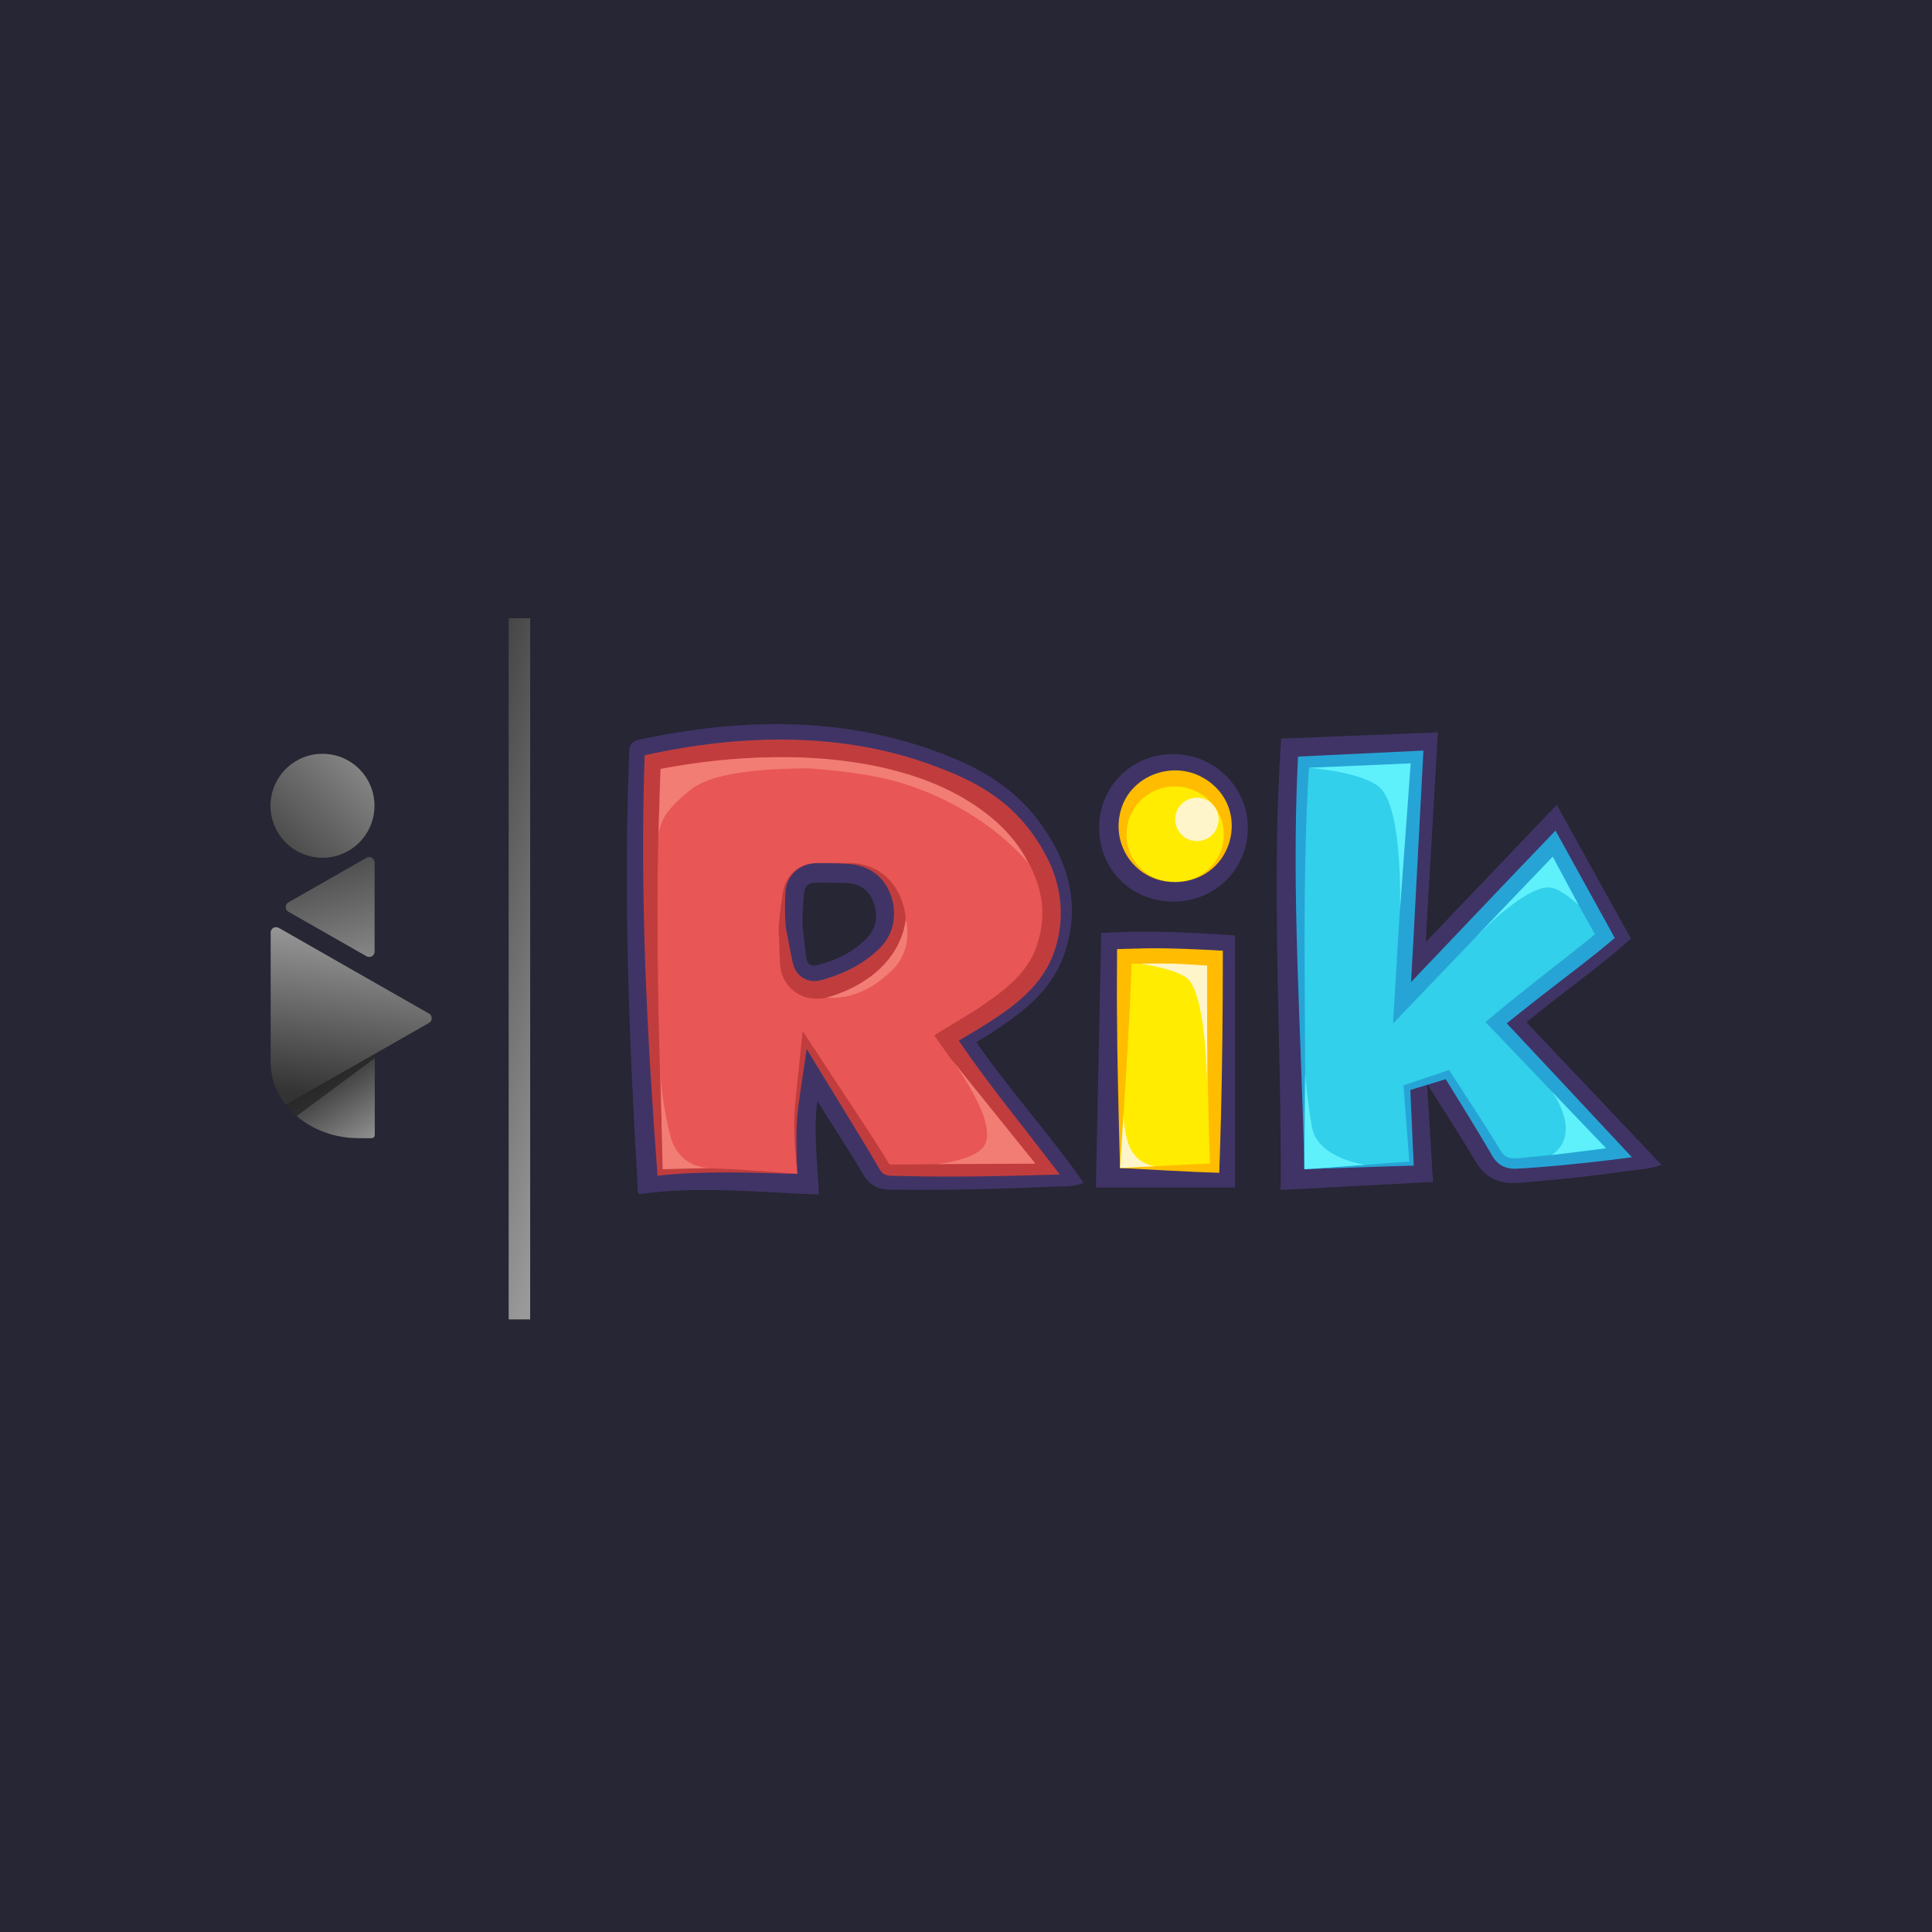
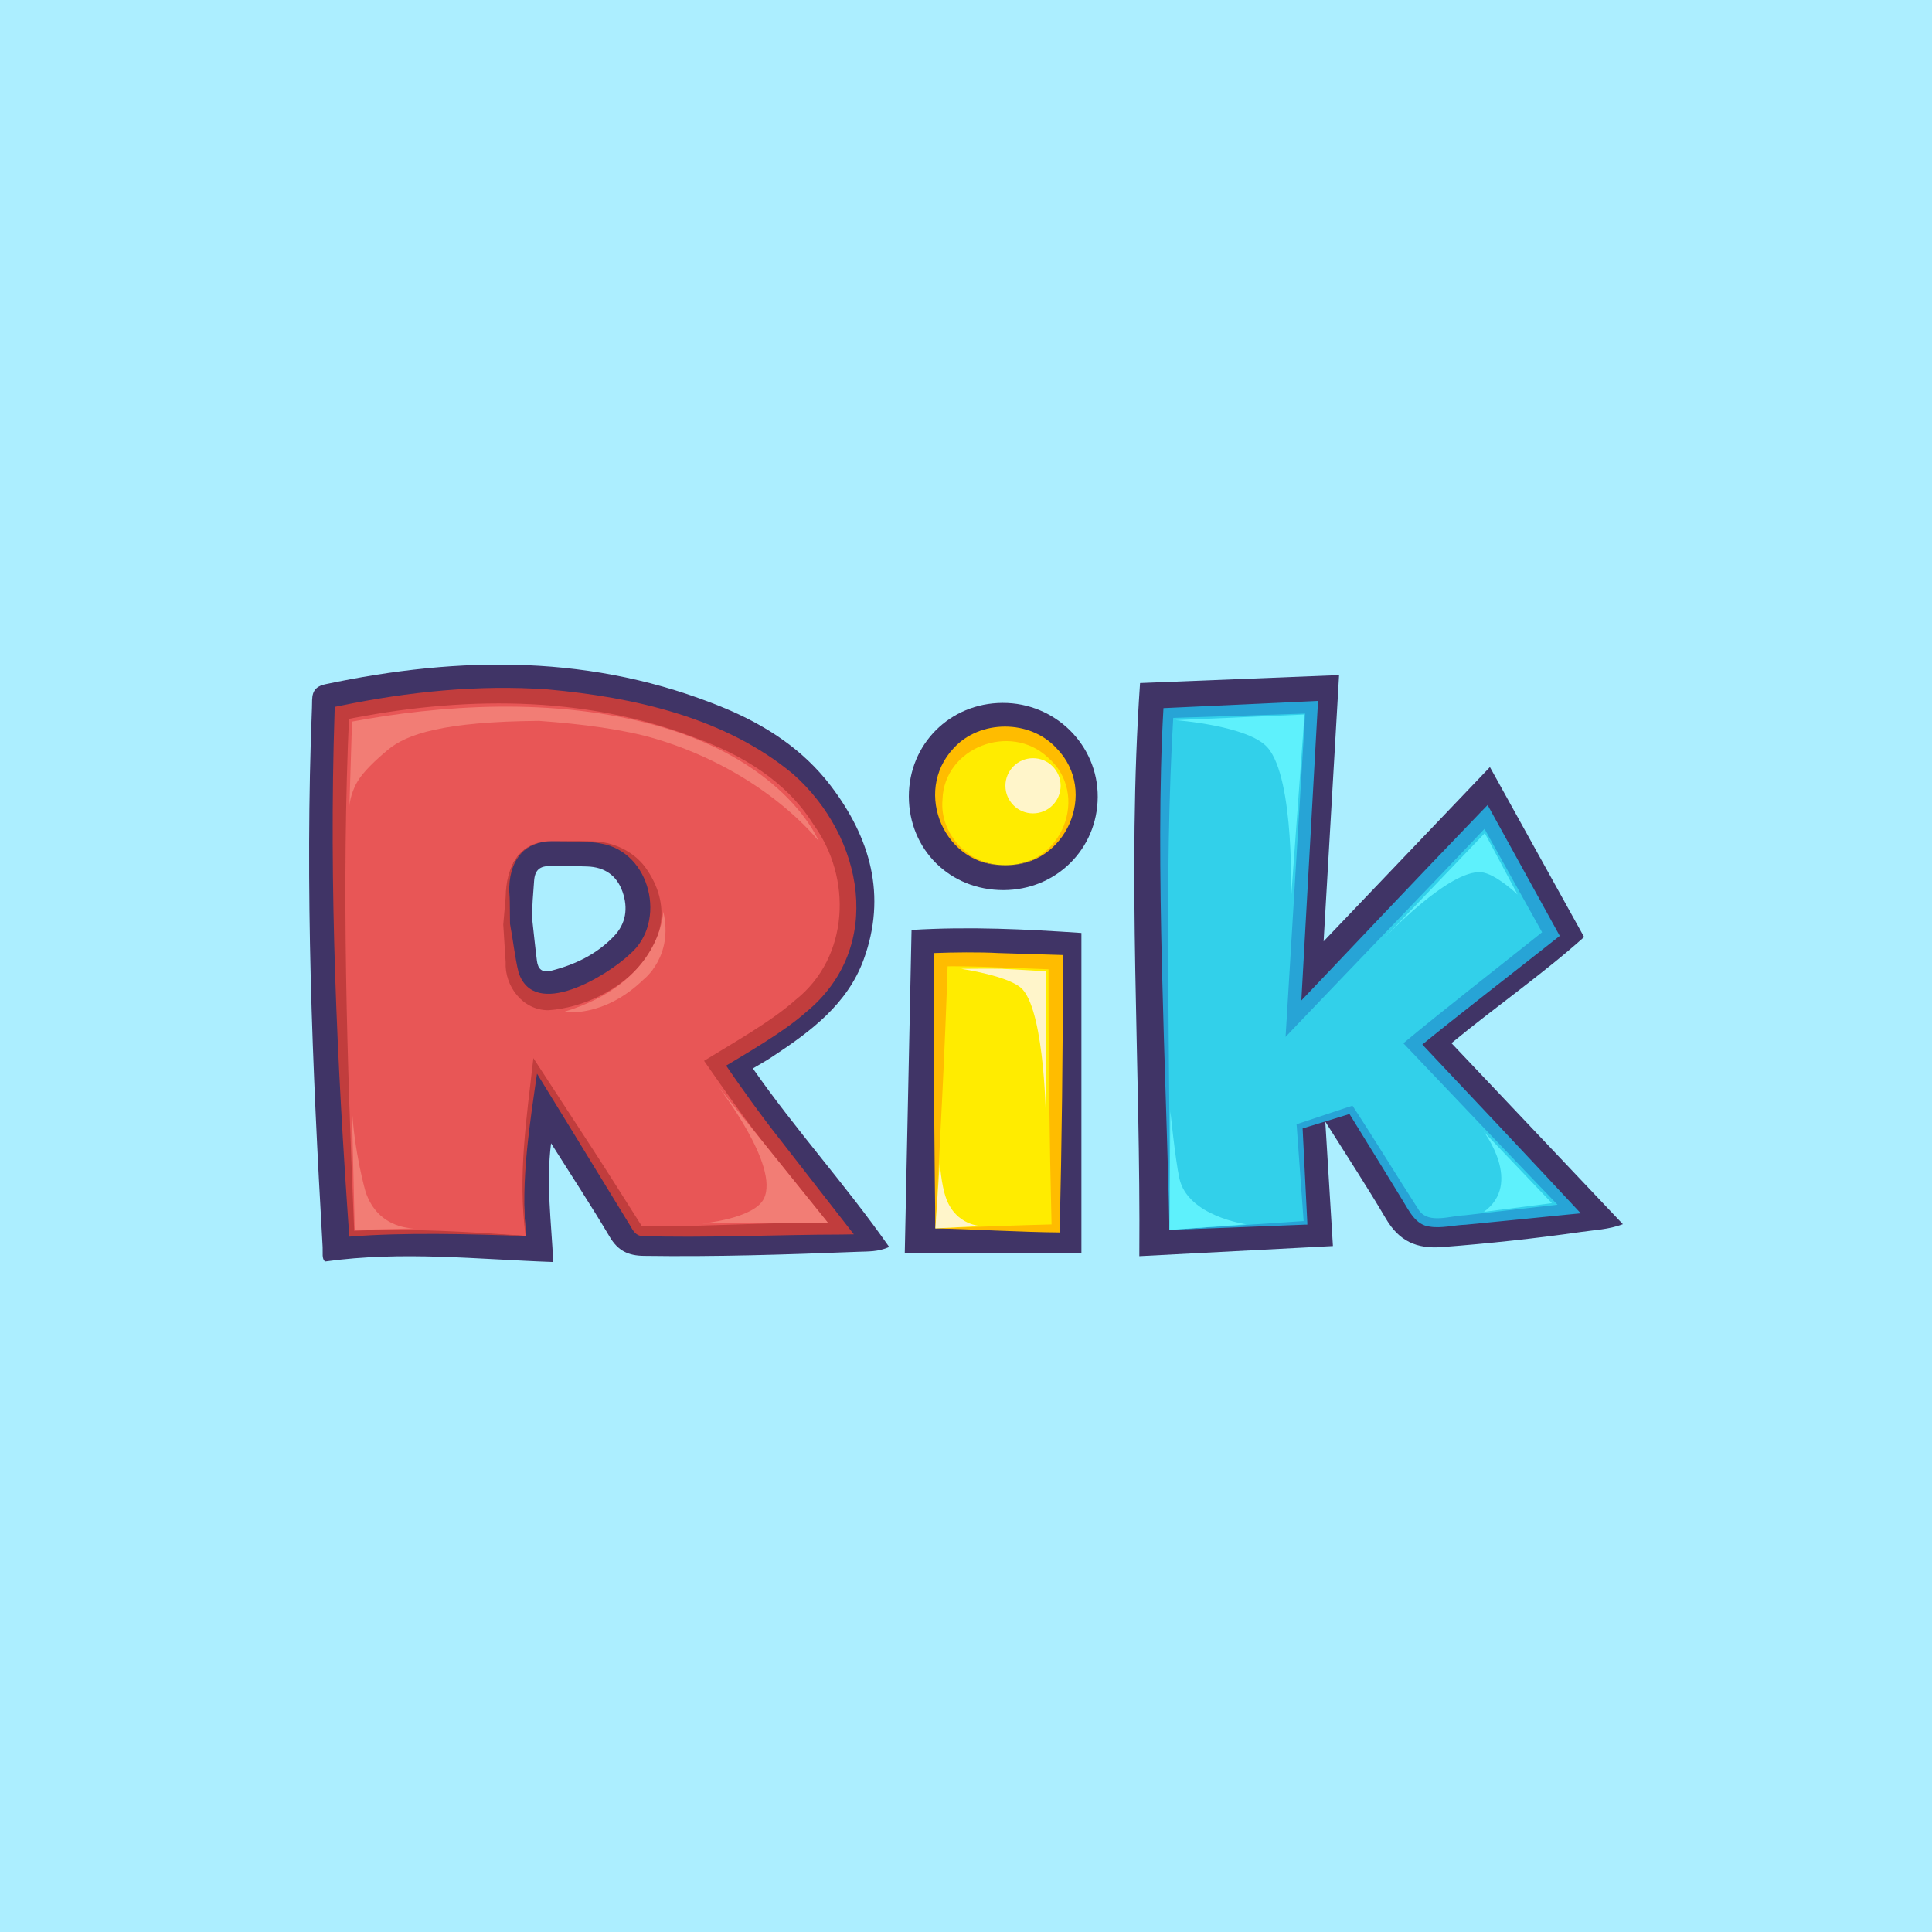
<svg xmlns="http://www.w3.org/2000/svg" width="250" height="250" viewBox="0 0 250 250" fill="none">
-   <rect width="250" height="250" fill="#262634" />
-   <path d="M105.759 142.487C105.25 146.569 105.79 150.476 105.983 154.57C98.302 154.306 90.628 153.422 82.734 154.518C82.376 154.261 82.514 153.612 82.482 153.049C81.431 134.73 80.666 116.405 81.395 98.05C81.435 97.047 81.227 96.023 82.741 95.701C96.511 92.783 110.116 92.62 123.368 98.103C127.615 99.86 131.443 102.344 134.264 106.047C138.306 111.358 139.991 117.246 137.617 123.749C135.957 128.299 132.223 131.071 128.35 133.628C127.761 134.016 127.142 134.363 126.326 134.855C130.693 141.129 135.807 146.741 140.22 153.049C139.077 153.559 138.032 153.498 137.041 153.538C129.764 153.827 122.486 154.06 115.199 153.95C113.622 153.928 112.573 153.426 111.742 152.025C109.83 148.797 107.764 145.66 105.761 142.487H105.759ZM103.843 119.65C104.002 121.059 104.144 122.469 104.328 123.874C104.438 124.719 104.86 125.112 105.793 124.878C108.224 124.262 110.415 123.2 112.162 121.388C113.404 120.101 113.648 118.526 113.06 116.837C112.467 115.139 111.214 114.327 109.464 114.258C108.211 114.209 106.956 114.241 105.701 114.217C104.656 114.196 104.108 114.592 104.035 115.726C103.949 117.034 103.798 118.335 103.841 119.652L103.843 119.65Z" fill="#403466" />
-   <path d="M141.807 153.668C142.041 142.474 142.267 131.709 142.496 120.724C148.42 120.364 154.166 120.652 159.806 121.038V153.668H141.805H141.807Z" fill="#403466" />
-   <path d="M184.666 140.255C184.935 144.674 185.183 148.744 185.438 152.945C178.848 153.292 172.418 153.63 165.711 153.983C165.864 134.488 164.427 115.101 165.783 95.574C172.483 95.307 179.136 95.042 186.067 94.765C185.546 103.711 185.029 112.621 184.49 121.903C190.238 115.881 195.768 110.088 201.444 104.141C204.659 109.94 207.798 115.604 211.046 121.464C206.8 125.27 202.072 128.532 197.527 132.278C203.328 138.403 209.108 144.507 215 150.728C213.525 151.281 212.118 151.319 210.751 151.514C206.037 152.186 201.308 152.697 196.557 153.059C193.947 153.258 192.186 152.43 190.862 150.183C188.954 146.94 186.887 143.791 184.668 140.253L184.666 140.255Z" fill="#403466" />
-   <path d="M142.224 107.117C142.22 101.788 146.41 97.6 151.764 97.581C157.141 97.562 161.505 101.878 161.472 107.183C161.438 112.49 157.224 116.653 151.872 116.667C146.41 116.68 142.227 112.541 142.224 107.119V107.117Z" fill="#403466" />
-   <path d="M103.176 151.904C102.407 151.866 101.64 151.824 100.885 151.785C97.829 151.622 94.669 151.451 91.496 151.451C89.342 151.451 87.344 151.531 85.455 151.692C84.497 134.734 83.741 116.627 84.451 98.601C90.281 97.418 95.599 96.842 100.694 96.842C108.553 96.842 115.688 98.213 122.508 101.034C126.792 102.806 129.973 105.11 132.23 108.075C136.06 113.107 137.023 118.017 135.174 123.083C133.799 126.847 130.528 129.244 127.008 131.565C126.675 131.784 126.3 132.006 125.866 132.263C125.622 132.407 125.363 132.561 125.081 132.733L122.487 134.3L124.217 136.786C126.472 140.024 128.933 143.108 131.315 146.09C132.62 147.722 133.949 149.388 135.246 151.082C130.084 151.279 124.632 151.446 119.181 151.446C117.917 151.446 116.665 151.436 115.465 151.419C114.719 151.408 114.658 151.308 114.408 150.885C113.024 148.549 111.55 146.241 110.122 144.009C109.541 143.1 108.96 142.192 108.384 141.279L104.147 134.565L103.164 142.441C102.753 145.732 102.966 148.867 103.176 151.902V151.904ZM105.845 111.68C103.325 111.68 101.589 113.314 101.424 115.845C101.404 116.163 101.379 116.479 101.354 116.797C101.273 117.835 101.19 118.908 101.228 120.052L101.231 120.164L101.245 120.275C101.292 120.688 101.335 121.101 101.381 121.513C101.489 122.504 101.6 123.528 101.735 124.546C102.076 127.161 103.994 128.089 105.533 128.089C105.911 128.089 106.309 128.038 106.714 127.933C109.916 127.123 112.439 125.726 114.431 123.664C116.391 121.635 116.936 118.986 115.967 116.207C115.014 113.473 112.767 111.839 109.8 111.723C109.018 111.693 108.25 111.691 107.507 111.691C106.981 111.691 106.483 111.691 105.985 111.68C105.938 111.68 105.893 111.68 105.847 111.68H105.845Z" fill="#E85656" />
-   <path d="M103.175 151.904C97.219 151.749 91.001 151.467 85.083 152.135C84.409 143.159 83.839 134.175 83.51 125.177C83.188 116.036 83.091 106.879 83.419 97.732C95.822 94.976 109.131 94.62 121.161 99.209C124.595 100.466 127.912 102.102 130.661 104.576C132.732 106.449 134.381 108.749 135.625 111.244C137.556 115.12 137.822 119.631 136.216 123.674C134.488 128.138 130.303 130.875 126.443 133.244C125.741 133.655 123.789 134.821 123.06 135.255L123.397 133.666C126.186 137.869 129.633 142.337 132.768 146.317C133.505 147.279 136.43 151.058 137.14 151.983L135.279 152.036C129.389 152.199 123.488 152.332 117.594 152.192C117.17 152.19 116.106 152.156 115.697 152.152C114.845 152.152 114.201 152.093 113.77 151.203L113.613 150.933C110.472 145.607 106.979 140.075 103.807 134.781L104.54 134.618C104.209 137.091 103.609 140.787 103.294 143.231C102.944 146.105 103.05 149.017 103.173 151.906L103.175 151.904ZM103.175 151.904C102.891 149.009 102.641 146.099 102.865 143.187C103.09 140.736 103.501 137.004 103.751 134.518L103.864 133.416C105.918 136.534 107.959 139.675 110.019 142.784C111.687 145.317 113.673 148.269 115.093 150.681C118.351 150.717 121.829 150.628 125.144 150.535C128.497 150.437 131.85 150.295 135.205 150.132L134.484 151.663C131.286 147.636 127.689 143.363 124.643 139.251C123.461 137.651 122.045 135.603 120.89 133.973C122.541 132.954 124.713 131.646 126.356 130.626C129.571 128.458 133.015 126.059 134.192 122.254C134.709 120.733 134.936 119.118 134.862 117.515C134.707 114.868 133.673 112.359 132.204 110.165C131.303 108.785 130.247 107.503 129.014 106.405C126.532 104.169 123.44 102.63 120.309 101.481C108.97 97.143 96.439 97.284 84.659 99.646L85.509 98.647C85.318 103.054 85.176 107.467 85.119 111.884C84.952 125.148 85.342 138.416 85.852 151.671L85.416 151.292C91.249 150.897 97.344 151.44 103.171 151.904H103.175Z" fill="#C13D3D" />
-   <path d="M105.844 111.68C103.627 111.668 101.855 113.105 101.639 115.347C101.561 116.901 101.529 118.611 101.705 120.146C101.842 120.777 102.02 121.83 102.181 122.593C102.26 122.992 102.466 124.056 102.544 124.444C102.565 124.514 102.629 124.762 102.648 124.834C103.029 126.14 104.146 127.011 105.513 126.945C106.2 126.913 106.931 126.633 107.595 126.421C108.343 126.169 109.068 125.872 109.769 125.535C111.164 124.864 112.457 123.992 113.591 122.931C113.991 122.562 114.354 122.15 114.655 121.699C116.492 119.026 115.818 114.836 113.118 112.914C112.287 112.331 111.276 111.966 110.255 111.835C109.844 111.771 108.801 111.746 108.37 111.729C107.529 111.689 106.687 111.693 105.846 111.676L105.844 111.68ZM105.844 111.68C106.687 111.678 107.527 111.687 108.37 111.676C109.21 111.684 110.055 111.614 110.905 111.739C111.751 111.856 112.584 112.113 113.36 112.52C115.77 113.819 117.141 116.549 117.215 119.255C117.321 123.151 114.091 126.137 110.844 127.746C110.032 128.147 109.187 128.469 108.334 128.732C107.393 128.997 106.501 129.278 105.494 129.234C103.118 129.166 101.202 127.379 100.963 125.023C100.929 124.81 100.906 124.249 100.901 124.024C100.853 122.78 100.797 121.413 100.757 120.182C100.829 118.566 101.092 116.892 101.329 115.3C101.768 113.068 103.583 111.648 105.846 111.682L105.844 111.68Z" fill="#C13D3D" />
-   <path d="M144.93 151.135L145.503 123.749C146.437 123.721 147.393 123.708 148.383 123.708C151.416 123.708 154.375 123.838 157.19 124.007V151.135H144.93Z" fill="#FFEC00" />
-   <path d="M144.929 151.135C144.761 144.585 144.558 137.256 144.535 130.737C144.509 128.34 144.543 125.228 144.549 122.814C145.143 122.803 147.779 122.725 148.428 122.71C151.698 122.678 154.975 122.829 158.235 123.022L158.233 124.007C158.233 130.728 158.161 137.625 157.998 144.354C157.947 146.338 157.845 149.772 157.769 151.754C154.002 151.665 148.736 151.323 144.931 151.135H144.929ZM144.929 151.135C147.69 151.001 151.459 150.798 154.217 150.66C155.217 150.605 156.203 150.575 157.192 150.537L156.593 151.135C156.266 142.157 156.154 132.983 156.15 124.007L157.129 125.046C153.32 124.796 149.357 124.668 145.533 124.709L146.465 123.77C146.389 125.998 146.294 128.225 146.186 130.455C145.87 137.006 145.359 144.55 144.931 151.137L144.929 151.135Z" fill="#FFBC00" />
-   <path d="M168.785 151.296C168.785 145.17 168.65 139.015 168.52 133.036C168.274 121.752 168.02 110.108 168.677 98.616L183.272 98.035L181.428 129.764L201.053 109.203L207.669 121.137C205.734 122.767 203.71 124.321 201.597 125.945C199.741 127.371 197.824 128.844 195.942 130.397L193.594 132.331L209.53 149.157C205.279 149.74 200.923 150.204 196.563 150.535C196.387 150.548 196.216 150.556 196.057 150.556C194.815 150.556 194.202 150.191 193.532 149.051C192.182 146.756 190.769 144.535 189.276 142.184C188.63 141.167 187.969 140.128 187.295 139.052L182.055 140.734L182.655 150.567L168.787 151.296H168.785Z" fill="#32D0EA" />
-   <path d="M168.786 151.296C168.405 133.725 167.089 116.154 167.93 98.575L167.962 97.901C168.818 97.857 183.441 97.16 184.193 97.123C183.884 102.95 183.182 116.214 182.879 121.89L182.436 129.823L180.702 129.069C186.681 122.806 195.337 113.655 201.281 107.481L201.957 108.706L208.553 120.65L208.955 121.377C207.592 122.53 206.191 123.662 204.788 124.749C201.382 127.382 197.516 130.321 194.197 133.058L194.282 131.686C198.758 136.449 206.723 144.967 211.168 149.749C207.124 150.283 203.053 150.738 198.989 151.048C198.309 151.101 196.955 151.202 196.289 151.224C194.916 151.309 193.805 150.8 193.11 149.585C192.968 149.356 192.578 148.668 192.43 148.418C191.258 146.391 188.146 141.396 186.876 139.319L187.453 139.53L182.188 141.135L182.479 140.709L182.926 150.552L182.94 150.829C178.793 150.94 172.871 151.171 168.789 151.298L168.786 151.296ZM168.786 151.296C172.818 151.052 178.56 150.565 182.64 150.298L182.387 150.584L181.635 140.76L181.61 140.44C182.035 140.298 187.091 138.594 187.504 138.456C188.973 140.711 192.122 145.533 193.5 147.775C194.663 149.681 194.687 150.081 197.099 149.808C201.209 149.433 205.342 148.971 209.422 148.373L208.955 149.706L200.922 141.355L192.913 132.981L192.216 132.254C193.633 131.093 195.032 129.883 196.478 128.753C199.848 126.017 203.714 123.132 207.022 120.37L206.789 121.629L200.155 109.705L201.8 109.917C196.342 115.658 187.703 124.675 182.158 130.463L180.259 132.445C180.368 130.61 180.787 123.729 180.902 121.777C181.22 116.689 182.074 103.23 182.406 97.986L183.307 98.904L168.708 99.368L169.427 98.662C168.282 115.887 169.16 134.035 168.786 151.298V151.296Z" fill="#27A4D6" />
-   <path d="M152.071 114.133C148.207 114.133 145.289 111.248 145.287 107.422C145.285 103.681 148.233 100.741 151.997 100.727H152.021C153.879 100.727 155.615 101.447 156.914 102.753C158.176 104.024 158.866 105.699 158.854 107.471C158.831 111.197 155.859 114.124 152.088 114.132H152.069L152.071 114.133Z" fill="#FFEC00" />
-   <path d="M152.07 114.133C147.047 114.192 143.573 109.395 145.109 104.591C146.404 100.54 151.16 98.613 155.003 100.299C162.269 103.622 159.965 114.031 152.07 114.135V114.133ZM152.07 114.133C155.753 114.124 158.659 111.121 158.331 107.428C158.077 104.205 155.162 101.731 152.034 101.769C148.869 101.712 146.027 104.198 145.807 107.452C145.468 111.169 148.365 114.152 152.072 114.133H152.07Z" fill="#FFBC00" />
-   <path d="M154.88 108.84C156.432 108.84 157.689 107.582 157.689 106.03C157.689 104.479 156.432 103.221 154.88 103.221C153.328 103.221 152.07 104.479 152.07 106.03C152.07 107.582 153.328 108.84 154.88 108.84Z" fill="#FFF5CA" />
-   <path d="M151.849 124.694C152.939 124.726 156.203 124.944 156.203 124.944V140.391C156.203 140.391 156.124 129.452 153.852 126.82C152.651 125.431 147.555 124.694 147.555 124.694C147.555 124.694 150.775 124.664 151.849 124.694Z" fill="#FFF5CA" />
-   <path d="M169.388 99.349L182.544 98.779L181.154 117.753C181.154 117.753 181.595 105.29 178.756 102.123C176.762 99.9 169.388 99.349 169.388 99.349Z" fill="#5EF1FC" />
-   <path d="M190.808 121.428L200.927 110.856L204.276 117.123C204.276 117.123 201.995 114.951 200.548 114.84C197.264 114.582 190.808 121.43 190.808 121.43V121.428Z" fill="#5EF1FC" />
-   <path d="M122.844 136.75L133.984 150.577L121.182 150.635C121.182 150.635 126.432 150.154 127.448 148.108C129.105 144.772 122.846 136.75 122.846 136.75H122.844Z" fill="#F27D75" />
-   <path d="M116.774 99.978C106.034 96.914 94.178 97.865 85.481 99.501L85.212 108.13C85.212 108.13 85.267 106.949 86.011 105.644C86.573 104.658 87.864 103.425 89.144 102.357C91.049 100.769 94.786 99.495 104.534 99.419C108.883 99.728 113.228 100.29 116.432 101.254C127.645 104.626 133.043 111.68 133.043 111.68C133.043 111.68 129.879 103.715 116.772 99.978H116.774Z" fill="#F27D75" />
-   <path d="M117.196 118.861C117.196 118.861 117.018 126.097 107.05 129.077C107.05 129.077 111.056 129.757 115.161 125.798C115.161 125.798 118.271 123.452 117.196 118.859V118.861Z" fill="#F27D75" />
-   <path d="M85.456 138.649L85.749 151.296L91.906 151.135C91.906 151.135 88.131 151.323 86.85 147.37C86.85 147.37 85.678 143.339 85.458 138.649H85.456Z" fill="#F27D75" />
-   <path d="M145.379 144.382L144.931 151.137L149.598 150.893C149.598 150.893 147.074 150.88 146.04 148.108C145.502 146.667 145.381 144.382 145.381 144.382H145.379Z" fill="#FFF5CA" />
-   <path d="M168.877 139.092L168.786 151.296L176.62 150.721C176.62 150.721 170.649 149.906 169.805 146.031C169.39 144.126 168.877 139.092 168.877 139.092Z" fill="#5EF1FC" />
-   <path d="M200.829 141.29C200.829 141.29 204.835 146.567 200.829 149.45L207.768 148.57L200.829 141.29Z" fill="#5EF1FC" />
-   <path d="M68.604 80H65.819V170.73H68.604V80Z" fill="url(#paint0_linear_49_8)" />
-   <path d="M46.442 147.282H48.078C48.307 147.282 48.494 147.097 48.496 146.866V136.896L38.369 144.407C40.437 146.182 43.288 147.281 46.442 147.281V147.282Z" fill="url(#paint1_linear_49_8)" />
-   <path d="M38.37 144.409L48.497 136.898V136.375L36.967 142.953C37.38 143.477 37.851 143.964 38.37 144.41V144.409Z" fill="url(#paint2_linear_49_8)" />
-   <path d="M47.773 110.902C47.655 110.902 47.536 110.932 47.426 110.993L37.324 116.763C37.214 116.826 37.123 116.917 37.062 117.024C36.871 117.36 36.989 117.787 37.324 117.979L47.428 123.742C47.534 123.802 47.653 123.833 47.775 123.834C48.161 123.834 48.473 123.522 48.473 123.136V111.602C48.473 111.481 48.441 111.362 48.382 111.256C48.254 111.029 48.017 110.902 47.773 110.902Z" fill="url(#paint3_linear_49_8)" />
-   <path d="M55.513 131.156L44.261 124.738L36.073 120.063C35.969 120.004 35.85 119.972 35.729 119.972H35.727C35.678 119.972 35.63 119.978 35.583 119.987C35.265 120.052 35.024 120.334 35.023 120.671V137.466C35.028 138.464 35.2 139.444 35.53 140.372C35.589 140.539 35.655 140.703 35.725 140.868C35.736 140.896 35.749 140.925 35.761 140.953C35.833 141.12 35.91 141.283 35.992 141.446C35.992 141.446 35.992 141.449 35.994 141.449C36.264 141.978 36.588 142.481 36.963 142.951L48.493 136.373L55.509 132.371C55.619 132.309 55.71 132.218 55.771 132.11C55.962 131.775 55.844 131.347 55.509 131.156H55.513Z" fill="url(#paint4_linear_49_8)" />
-   <path d="M40.663 110.907C44.331 111.496 47.782 108.999 48.371 105.33C48.96 101.661 46.463 98.211 42.793 97.622C42.432 97.564 42.074 97.537 41.72 97.537C38.475 97.537 35.616 99.892 35.086 103.2C34.497 106.867 36.994 110.319 40.663 110.907Z" fill="url(#paint5_linear_49_8)" />
-   <defs>
-     <linearGradient id="paint0_linear_49_8" x1="49.464" y1="120.709" x2="140.164" y2="144.503" gradientUnits="userSpaceOnUse">
-       <stop stop-color="#333333" />
-       <stop offset="0.32" stop-color="#999999" />
-     </linearGradient>
-     <linearGradient id="paint1_linear_49_8" x1="42.269" y1="138.84" x2="60.848" y2="167.781" gradientUnits="userSpaceOnUse">
-       <stop stop-color="#333333" />
-       <stop offset="0.33" stop-color="#999999" />
-     </linearGradient>
-     <linearGradient id="paint2_linear_49_8" x1="45.144" y1="143.6" x2="39.117" y2="133.77" gradientUnits="userSpaceOnUse">
-       <stop stop-color="#333333" />
-       <stop offset="1" stop-color="#1A1A1A" />
-     </linearGradient>
-     <linearGradient id="paint3_linear_49_8" x1="40.349" y1="106.331" x2="59.895" y2="173.517" gradientUnits="userSpaceOnUse">
-       <stop stop-color="#333333" />
-       <stop offset="0.33" stop-color="#999999" />
-     </linearGradient>
-     <linearGradient id="paint4_linear_49_8" x1="43.137" y1="142.222" x2="52.497" y2="77.302" gradientUnits="userSpaceOnUse">
-       <stop stop-color="#333333" />
-       <stop offset="0.33" stop-color="#999999" />
-     </linearGradient>
-     <linearGradient id="paint5_linear_49_8" x1="32.426" y1="113.677" x2="86.548" y2="58.917" gradientUnits="userSpaceOnUse">
-       <stop stop-color="#333333" />
-       <stop offset="0.33" stop-color="#999999" />
-     </linearGradient>
-   </defs>
+   <rect width="250" height="250" fill="#ACEEFF" />
+   <path d="M71.303 147.967C70.654 153.148 71.344 158.112 71.588 163.306C61.835 162.968 52.096 161.845 42.074 163.238C41.614 162.914 41.79 162.089 41.749 161.372C40.41 138.107 39.436 114.842 40.369 91.537C40.423 90.265 40.153 88.967 42.074 88.547C59.563 84.841 76.836 84.638 93.662 91.591C99.059 93.823 103.915 96.974 107.499 101.681C112.626 108.417 114.776 115.897 111.76 124.162C109.65 129.937 104.916 133.454 99.992 136.7C99.248 137.201 98.464 137.634 97.422 138.256C102.968 146.223 109.461 153.351 115.06 161.358C113.613 162.008 112.288 161.926 111.03 161.98C101.791 162.346 92.553 162.643 83.301 162.508C81.299 162.481 79.96 161.845 78.905 160.06C76.471 155.961 73.86 151.985 71.317 147.954L71.303 147.967ZM68.869 118.968C69.072 120.753 69.248 122.552 69.478 124.337C69.613 125.406 70.154 125.906 71.331 125.609C74.415 124.824 77.201 123.485 79.419 121.172C81.002 119.536 81.299 117.534 80.555 115.397C79.798 113.246 78.215 112.204 75.997 112.123C74.401 112.056 72.805 112.096 71.222 112.069C69.897 112.042 69.207 112.543 69.112 113.99C69.004 115.654 68.815 117.304 68.869 118.981V118.968Z" fill="#403466" />
+   <path d="M117.076 162.156C117.373 147.94 117.657 134.279 117.955 120.334C125.475 119.874 132.766 120.239 139.935 120.726V162.156H117.076Z" fill="#403466" />
+   <path d="M171.491 145.127C171.829 150.74 172.154 155.907 172.479 161.237C164.106 161.683 155.95 162.102 147.428 162.549C147.618 137.796 145.805 113.178 147.523 88.385C156.031 88.047 164.471 87.709 173.277 87.357C172.614 98.719 171.965 110.027 171.275 121.808C178.579 114.166 185.599 106.808 192.795 99.26C196.88 106.618 200.856 113.814 204.982 121.253C199.585 126.082 193.593 130.221 187.817 134.982C195.175 142.76 202.52 150.51 210 158.41C208.133 159.113 206.334 159.154 204.603 159.411C198.625 160.263 192.619 160.912 186.586 161.372C183.272 161.629 181.041 160.574 179.35 157.72C176.929 153.608 174.305 149.604 171.478 145.113L171.491 145.127Z" fill="#403466" />
+   <path d="M117.603 103.061C117.603 96.298 122.919 90.982 129.723 90.955C136.553 90.928 142.085 96.419 142.045 103.142C142.004 109.878 136.648 115.167 129.858 115.18C122.919 115.194 117.617 109.946 117.603 103.061Z" fill="#403466" />
+   <path d="M68.017 159.925C67.043 159.87 66.069 159.83 65.109 159.776C61.227 159.573 57.209 159.356 53.192 159.356C50.46 159.356 47.917 159.451 45.523 159.668C44.305 138.134 43.345 115.14 44.251 92.254C51.65 90.752 58.4 90.022 64.879 90.022C74.861 90.022 83.923 91.767 92.58 95.351C98.017 97.596 102.062 100.531 104.929 104.292C109.799 110.676 111.016 116.912 108.663 123.35C106.918 128.125 102.765 131.168 98.302 134.117C97.882 134.401 97.409 134.671 96.854 135.009C96.543 135.199 96.219 135.388 95.853 135.605L92.567 137.593L94.758 140.745C97.625 144.856 100.75 148.765 103.766 152.553C105.416 154.622 107.107 156.746 108.757 158.897C102.211 159.154 95.285 159.356 88.36 159.356C86.75 159.356 85.168 159.356 83.639 159.316C82.692 159.302 82.611 159.181 82.3 158.64C80.542 155.677 78.675 152.742 76.863 149.902C76.119 148.752 75.388 147.589 74.658 146.439L69.275 137.918L68.03 147.913C67.503 152.093 67.773 156.07 68.044 159.925H68.017ZM71.412 108.85C68.206 108.85 66.001 110.92 65.798 114.139C65.771 114.544 65.744 114.95 65.704 115.343C65.596 116.655 65.501 118.021 65.541 119.468V119.617L65.569 119.766C65.623 120.293 65.69 120.821 65.744 121.335C65.879 122.593 66.028 123.891 66.191 125.19C66.624 128.503 69.058 129.694 71.006 129.694C71.493 129.694 71.993 129.626 72.507 129.491C76.579 128.463 79.771 126.691 82.3 124.067C84.789 121.483 85.479 118.129 84.248 114.599C83.044 111.122 80.19 109.053 76.416 108.904C75.429 108.864 74.455 108.864 73.508 108.864C72.846 108.864 72.21 108.864 71.574 108.85C71.52 108.85 71.452 108.85 71.398 108.85H71.412Z" fill="#E85656" />
+   <path d="M68.017 159.925C60.632 159.695 52.583 159.438 45.198 160.019C43.602 137.458 42.547 114.829 43.291 92.213L43.318 91.469L44.062 91.32C52.84 89.508 61.876 88.574 70.884 89.21C81.976 90.211 93.838 92.835 102.63 100.166C111.719 108.201 114.546 122.552 104.321 130.952C101.359 133.603 96.476 136.362 93.067 138.432L93.365 137.025C95.88 140.717 98.437 144.302 101.21 147.805C101.67 148.373 110.38 159.613 110.489 159.722L108.798 159.749C101.291 159.749 90.484 160.222 83.085 159.938C82.246 159.897 81.894 159.208 81.529 158.572C81.015 157.733 79.555 155.366 79.027 154.487C76.917 151.024 71.182 141.678 68.991 138.12L69.626 137.985C68.571 145.289 67.354 152.553 68.057 159.952L68.017 159.925ZM68.017 159.925C66.975 152.255 68.152 144.559 69.018 136.917L69.545 137.728L76.538 148.454C78.675 151.714 80.88 155.258 82.977 158.545C83.031 158.612 83.031 158.612 83.031 158.612C83.031 158.612 83.112 158.64 83.207 158.653C85.208 158.68 87.481 158.694 89.523 158.626C93.622 158.504 104.47 158.166 108.69 158.031L108.04 159.397L99.668 148.955C96.651 145.195 93.838 141.218 91.106 137.268C94.704 135.05 99.817 132.182 102.941 129.383C109.88 123.891 110.326 113.611 105.24 106.659C101.778 101.113 95.989 97.637 89.915 95.459C75.429 89.886 59.482 90.089 44.414 93.173L45.185 92.267C44.17 114.707 44.901 137.174 45.847 159.613L45.469 159.289C52.786 158.883 60.713 159.411 68.003 159.911L68.017 159.925Z" fill="#C13D3D" />
+   <path d="M71.412 108.85C67.165 108.85 65.582 112.326 65.947 116.127C65.974 116.1 65.988 119.752 66.001 119.576C66.34 121.321 66.664 124.121 67.097 125.798C69.099 132.074 78.608 126.245 81.543 123.431C86.331 119.319 84.207 110.257 77.796 109.161C75.997 108.782 73.278 108.958 71.412 108.85ZM71.412 108.85C73.305 108.918 75.97 108.728 77.837 108.958C79.96 109.269 82.057 110.351 83.436 112.137C90.091 121.24 80.041 130.099 70.979 130.722C67.651 130.749 65.271 127.597 65.433 124.486L65.325 122.877C65.325 122.836 65.122 119.671 65.122 119.63L65.433 116.086C65.487 112.259 67.11 108.782 71.425 108.85H71.412Z" fill="#C13D3D" />
+   <path d="M121.039 158.951L121.769 124.175C122.96 124.134 124.163 124.121 125.421 124.121C129.276 124.121 133.023 124.283 136.607 124.5V158.951H121.039Z" fill="#FFEC00" />
+   <path d="M121.039 158.951C120.931 150.903 120.85 141.069 120.85 132.994C120.823 129.788 120.89 126.556 120.904 123.323C123.338 123.228 126.733 123.188 129.195 123.323C129.723 123.35 137.216 123.566 137.541 123.58V124.5C137.541 136.159 137.392 147.819 137.121 159.478C132.32 159.438 125.868 159.072 121.025 158.937L121.039 158.951ZM121.039 158.951C125.57 158.775 132.171 158.531 136.607 158.423L136.08 158.951C135.796 147.467 135.661 135.983 135.674 124.513L136.567 125.46L129.182 125.176C127.342 125.068 123.649 125.014 121.81 125.041L122.649 124.189C122.31 135.415 121.634 147.683 121.052 158.937L121.039 158.951Z" fill="#FFBC00" />
+   <path d="M151.324 159.154C151.324 151.376 151.148 143.558 150.986 135.97C150.675 121.646 150.35 106.862 151.189 92.267L169.719 91.523L167.379 131.804L192.294 105.698L200.694 120.848C198.232 122.917 195.662 124.892 192.984 126.948C190.631 128.76 188.196 130.627 185.802 132.602L182.826 135.064L203.061 156.421C197.664 157.165 192.132 157.747 186.6 158.166C186.37 158.18 186.154 158.193 185.951 158.193C184.368 158.193 183.597 157.733 182.745 156.286C181.027 153.378 179.242 150.551 177.348 147.562C176.523 146.277 175.684 144.951 174.832 143.585L168.177 145.722L168.935 158.207L151.324 159.126V159.154Z" fill="#32D0EA" />
+   <path d="M151.324 159.154C150.932 139.162 149.403 111.352 150.553 91.631L151.162 91.604L169.692 90.739L170.558 90.698L170.504 91.577L168.259 131.871L166.73 131.209C175.035 122.498 183.272 113.733 191.618 105.076L192.497 104.17C192.957 105.009 201.289 120.104 201.83 121.105C196.42 125.406 188.629 131.384 183.354 135.726L183.435 134.509C190.495 141.989 197.542 149.482 204.549 157.003L203.156 157.138C200.126 157.449 192.565 158.193 189.643 158.477C188.196 158.518 186.478 158.978 185.004 158.721C183.191 158.531 182.339 156.692 181.528 155.38L179.174 151.538L174.44 143.856L174.967 144.045L168.286 146.101L168.543 145.722L169.165 158.22V158.464H168.948L151.324 159.154ZM151.324 159.154L168.921 157.99L168.705 158.234L167.799 145.763L167.772 145.479C167.947 145.425 174.873 143.112 175.008 143.071C177.876 147.426 180.811 152.282 183.651 156.665C184.923 158.396 187.695 157.314 189.522 157.26L193.999 156.746L202.953 155.731L202.534 156.922C195.527 149.645 188.548 142.327 181.595 134.996C186.884 130.586 194.675 124.54 200.112 120.185L199.91 121.294L191.483 106.158L192.957 106.348C184.693 115.086 176.32 123.729 168.015 132.426L166.351 134.171L166.5 131.763L168.935 91.483L169.746 92.308L151.216 92.916L151.851 92.294C150.539 113.814 151.513 137.512 151.324 159.14V159.154Z" fill="#27A4D6" />
+   <path d="M130.101 111.961C125.191 111.961 121.485 108.295 121.485 103.44C121.485 98.692 125.218 94.959 130.007 94.945H130.034C132.387 94.945 134.592 95.865 136.242 97.515C137.852 99.125 138.718 101.262 138.704 103.507C138.677 108.241 134.903 111.947 130.115 111.961H130.088H130.101Z" fill="#FFEC00" />
+   <path d="M130.101 111.961C122.297 112.218 118.036 102.533 123.392 96.825C126.801 93.079 133.307 93.092 136.716 96.825C142.234 102.466 137.865 112.164 130.101 111.961ZM130.101 111.961C137.433 112.123 141.112 102.736 135.579 98.002C130.764 93.471 122.148 96.704 121.959 103.48C121.553 108.011 125.516 112.11 130.101 111.961Z" fill="#FFBC00" />
+   <path d="M133.672 105.252C135.644 105.252 137.243 103.653 137.243 101.681C137.243 99.709 135.644 98.11 133.672 98.11C131.7 98.11 130.101 99.709 130.101 101.681C130.101 103.653 131.7 105.252 133.672 105.252Z" fill="#FFF5CA" />
+   <path d="M129.817 125.379C131.197 125.419 135.35 125.69 135.35 125.69V145.303C135.35 145.303 135.255 131.412 132.36 128.071C130.832 126.299 124.366 125.365 124.366 125.365C124.366 125.365 128.451 125.325 129.817 125.365V125.379Z" fill="#FFF5CA" />
+   <path d="M152.095 93.187L168.8 92.456L167.041 116.546C167.041 116.546 167.596 100.721 163.998 96.704C161.468 93.877 152.108 93.187 152.108 93.187H152.095Z" fill="#5EF1FC" />
+   <path d="M179.282 121.226L192.132 107.809L196.379 115.762C196.379 115.762 193.485 113.003 191.645 112.867C187.479 112.543 179.282 121.24 179.282 121.24V121.226Z" fill="#5EF1FC" />
+   <path d="M92.999 140.677L107.148 158.234L90.889 158.315C90.889 158.315 97.558 157.706 98.843 155.109C100.939 150.876 92.999 140.69 92.999 140.69V140.677Z" fill="#F27D75" />
+   <path d="M85.29 93.985C71.655 90.089 56.601 91.307 45.55 93.376L45.212 104.332C45.212 104.332 45.279 102.831 46.226 101.181C46.943 99.923 48.58 98.367 50.203 97.015C52.624 94.999 57.372 93.376 69.748 93.281C75.267 93.674 80.785 94.391 84.857 95.608C99.1 99.882 105.944 108.85 105.944 108.85C105.944 108.85 101.927 98.733 85.29 93.985Z" fill="#F27D75" />
+   <path d="M85.831 117.967C85.831 117.967 85.601 127.151 72.954 130.938C72.954 130.938 78.04 131.804 83.247 126.772C83.247 126.772 87.197 123.796 85.831 117.967Z" fill="#F27D75" />
+   <path d="M45.523 143.098L45.901 159.154L53.72 158.951C53.72 158.951 48.931 159.194 47.295 154.176C47.295 154.176 45.807 149.063 45.523 143.098Z" fill="#F27D75" />
+   <path d="M121.607 150.375L121.039 158.951L126.963 158.64C126.963 158.64 123.758 158.626 122.446 155.109C121.769 153.283 121.607 150.375 121.607 150.375Z" fill="#FFF5CA" />
+   <path d="M151.446 143.653L151.324 159.154L161.266 158.423C161.266 158.423 153.677 157.382 152.609 152.472C152.081 150.05 151.432 143.666 151.432 143.666L151.446 143.653Z" fill="#5EF1FC" />
+   <path d="M192.01 146.453C192.01 146.453 197.096 153.148 192.01 156.813L200.816 155.691L192.01 146.453Z" fill="#5EF1FC" />
</svg>
